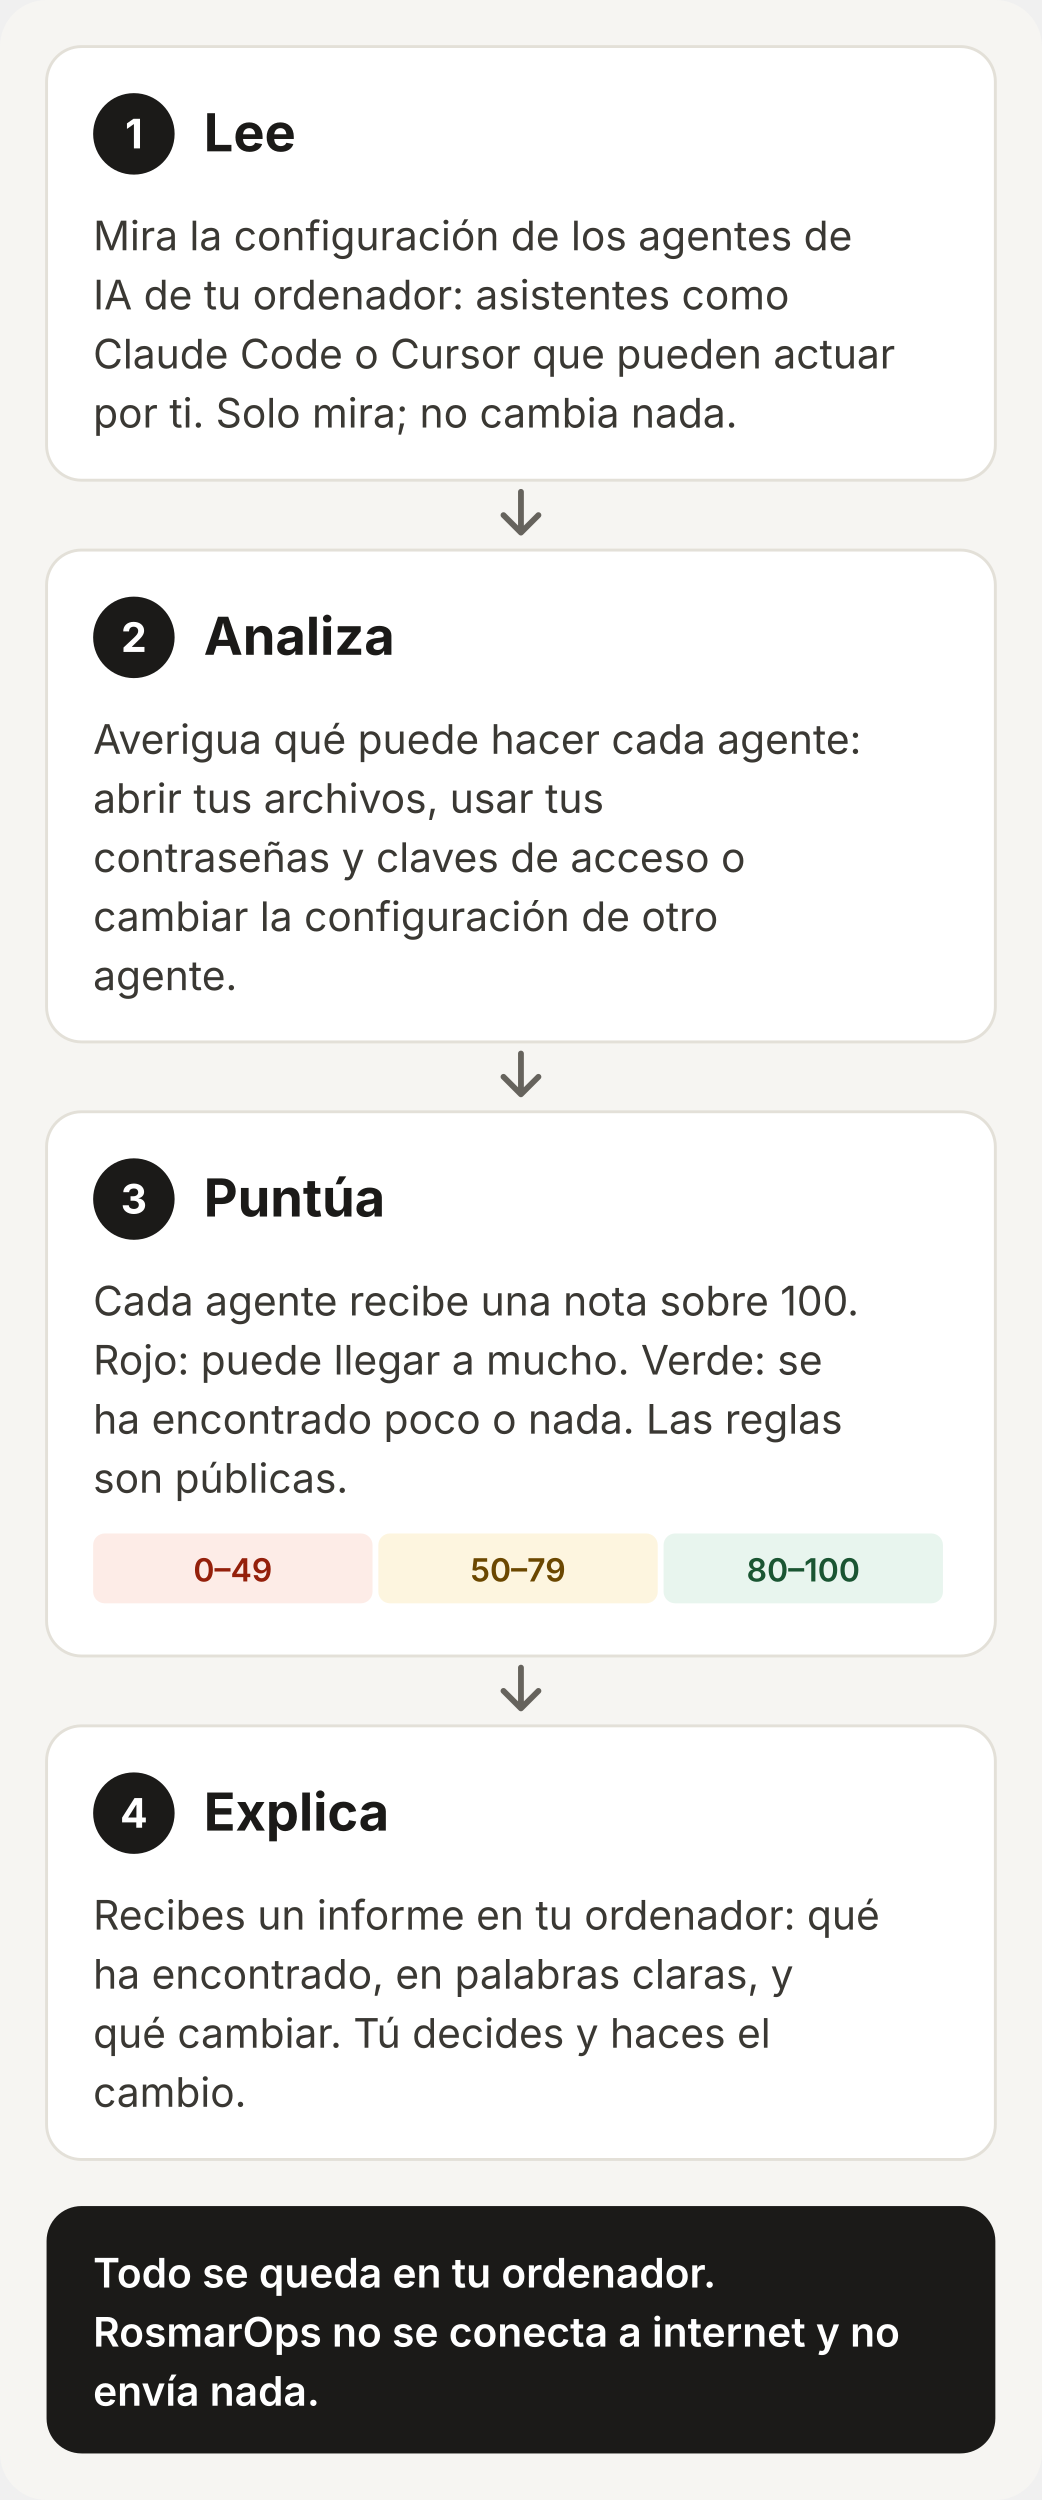
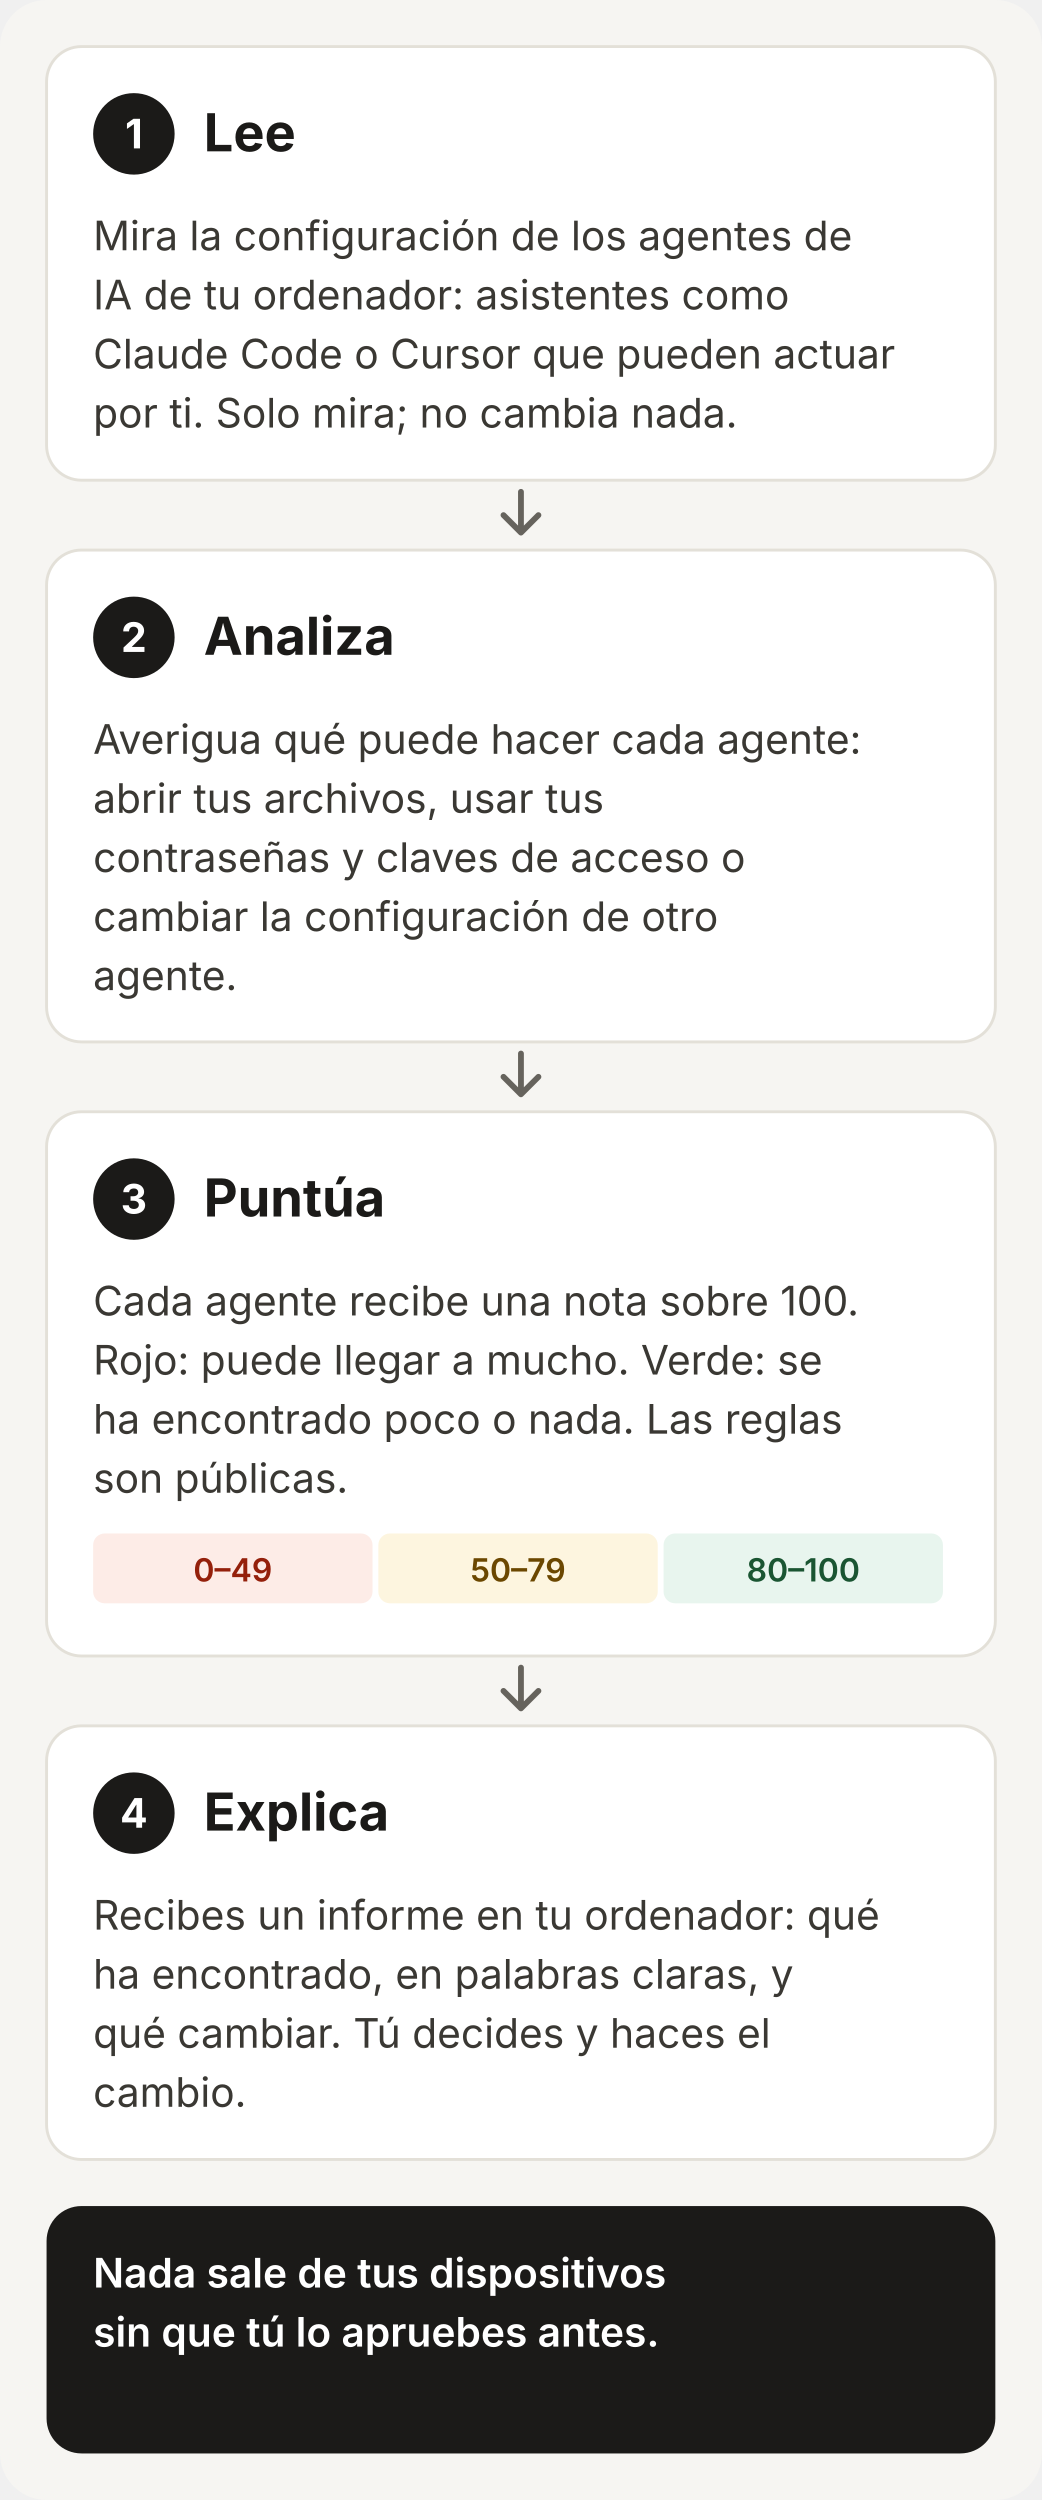
<svg xmlns="http://www.w3.org/2000/svg" viewBox="0 0 358 859" width="358" height="859" role="img" font-family="system-ui,-apple-system,&quot;Segoe UI&quot;,sans-serif">
  <rect width="358" height="859" rx="16" fill="#F6F5F2" />
  <rect x="16" y="16" width="326" height="149" rx="12" fill="#FFFFFF" stroke="#E3E0D8" />
  <circle cx="46" cy="46" r="14" fill="#1B1A18" />
  <text x="46" y="51" font-size="14" font-weight="700" fill="#FFFFFF" text-anchor="middle">1</text>
  <text x="70" y="52" font-size="18" font-weight="700" fill="#1B1A18">Lee</text>
  <text x="32" y="86.0" font-size="14" font-weight="400" fill="#3A3833">Mira la configuración de los agentes de</text>
  <text x="32" y="106.3" font-size="14" font-weight="400" fill="#3A3833">IA de tu ordenador: asistentes como</text>
  <text x="32" y="126.6" font-size="14" font-weight="400" fill="#3A3833">Claude Code o Cursor que pueden actuar</text>
  <text x="32" y="146.9" font-size="14" font-weight="400" fill="#3A3833">por ti. Solo mira; no cambia nada.</text>
  <path d="M179.0 169 v14 m-6 -6 l6 6 l6 -6" fill="none" stroke="#66635D" stroke-width="2" stroke-linecap="round" stroke-linejoin="round" />
  <rect x="16" y="189" width="326" height="169" rx="12" fill="#FFFFFF" stroke="#E3E0D8" />
  <circle cx="46" cy="219" r="14" fill="#1B1A18" />
  <text x="46" y="224" font-size="14" font-weight="700" fill="#FFFFFF" text-anchor="middle">2</text>
  <text x="70" y="225" font-size="18" font-weight="700" fill="#1B1A18">Analiza</text>
  <text x="32" y="259.0" font-size="14" font-weight="400" fill="#3A3833">Averigua qué puede hacer cada agente:</text>
  <text x="32" y="279.3" font-size="14" font-weight="400" fill="#3A3833">abrir tus archivos, usar tus</text>
  <text x="32" y="299.6" font-size="14" font-weight="400" fill="#3A3833">contraseñas y claves de acceso o</text>
  <text x="32" y="319.9" font-size="14" font-weight="400" fill="#3A3833">cambiar la configuración de otro</text>
  <text x="32" y="340.2" font-size="14" font-weight="400" fill="#3A3833">agente.</text>
  <path d="M179.0 362 v14 m-6 -6 l6 6 l6 -6" fill="none" stroke="#66635D" stroke-width="2" stroke-linecap="round" stroke-linejoin="round" />
  <rect x="16" y="382" width="326" height="187" rx="12" fill="#FFFFFF" stroke="#E3E0D8" />
  <circle cx="46" cy="412" r="14" fill="#1B1A18" />
  <text x="46" y="417" font-size="14" font-weight="700" fill="#FFFFFF" text-anchor="middle">3</text>
  <text x="70" y="418" font-size="18" font-weight="700" fill="#1B1A18">Puntúa</text>
  <text x="32" y="452.0" font-size="14" font-weight="400" fill="#3A3833">Cada agente recibe una nota sobre 100.</text>
  <text x="32" y="472.3" font-size="14" font-weight="400" fill="#3A3833">Rojo: puede llegar a mucho. Verde: se</text>
  <text x="32" y="492.6" font-size="14" font-weight="400" fill="#3A3833">ha encontrado poco o nada. Las reglas</text>
  <text x="32" y="512.9" font-size="14" font-weight="400" fill="#3A3833">son públicas.</text>
  <rect x="32.0" y="526.9" width="96.0" height="24" rx="4" fill="#FDECE7" />
  <text x="80.0" y="543.4" font-size="11" font-weight="600" fill="#94200B" text-anchor="middle">0–49</text>
  <rect x="130.0" y="526.9" width="96.0" height="24" rx="4" fill="#FDF5DF" />
  <text x="178.0" y="543.4" font-size="11" font-weight="600" fill="#6B4700" text-anchor="middle">50–79</text>
  <rect x="228.0" y="526.9" width="96.0" height="24" rx="4" fill="#E8F5EE" />
  <text x="276.0" y="543.4" font-size="11" font-weight="600" fill="#1A5532" text-anchor="middle">80–100</text>
  <path d="M179.0 573 v14 m-6 -6 l6 6 l6 -6" fill="none" stroke="#66635D" stroke-width="2" stroke-linecap="round" stroke-linejoin="round" />
  <rect x="16" y="593" width="326" height="149" rx="12" fill="#FFFFFF" stroke="#E3E0D8" />
  <circle cx="46" cy="623" r="14" fill="#1B1A18" />
  <text x="46" y="628" font-size="14" font-weight="700" fill="#FFFFFF" text-anchor="middle">4</text>
  <text x="70" y="629" font-size="18" font-weight="700" fill="#1B1A18">Explica</text>
  <text x="32" y="663.0" font-size="14" font-weight="400" fill="#3A3833">Recibes un informe en tu ordenador: qué</text>
  <text x="32" y="683.3" font-size="14" font-weight="400" fill="#3A3833">ha encontrado, en palabras claras, y</text>
  <text x="32" y="703.6" font-size="14" font-weight="400" fill="#3A3833">qué cambiar. Tú decides y haces el</text>
  <text x="32" y="723.9" font-size="14" font-weight="400" fill="#3A3833">cambio.</text>
  <rect x="16" y="758" width="326" height="85" rx="12" fill="#1B1A18" />
-   <text x="32" y="786.0" font-size="14" font-weight="600" fill="#FFFFFF">Todo se queda en tu ordenador.</text>
-   <text x="32" y="806.3" font-size="14" font-weight="600" fill="#FFFFFF">RosmarOps no se conecta a internet y no</text>
-   <text x="32" y="826.6" font-size="14" font-weight="600" fill="#FFFFFF">envía nada.</text>
+   <text x="32" y="786.0" font-size="14" font-weight="600" fill="#FFFFFF">Nada sale de tus dispositivos</text>
+   <text x="32" y="806.3" font-size="14" font-weight="600" fill="#FFFFFF">sin que tú lo apruebes antes.</text>
</svg>
